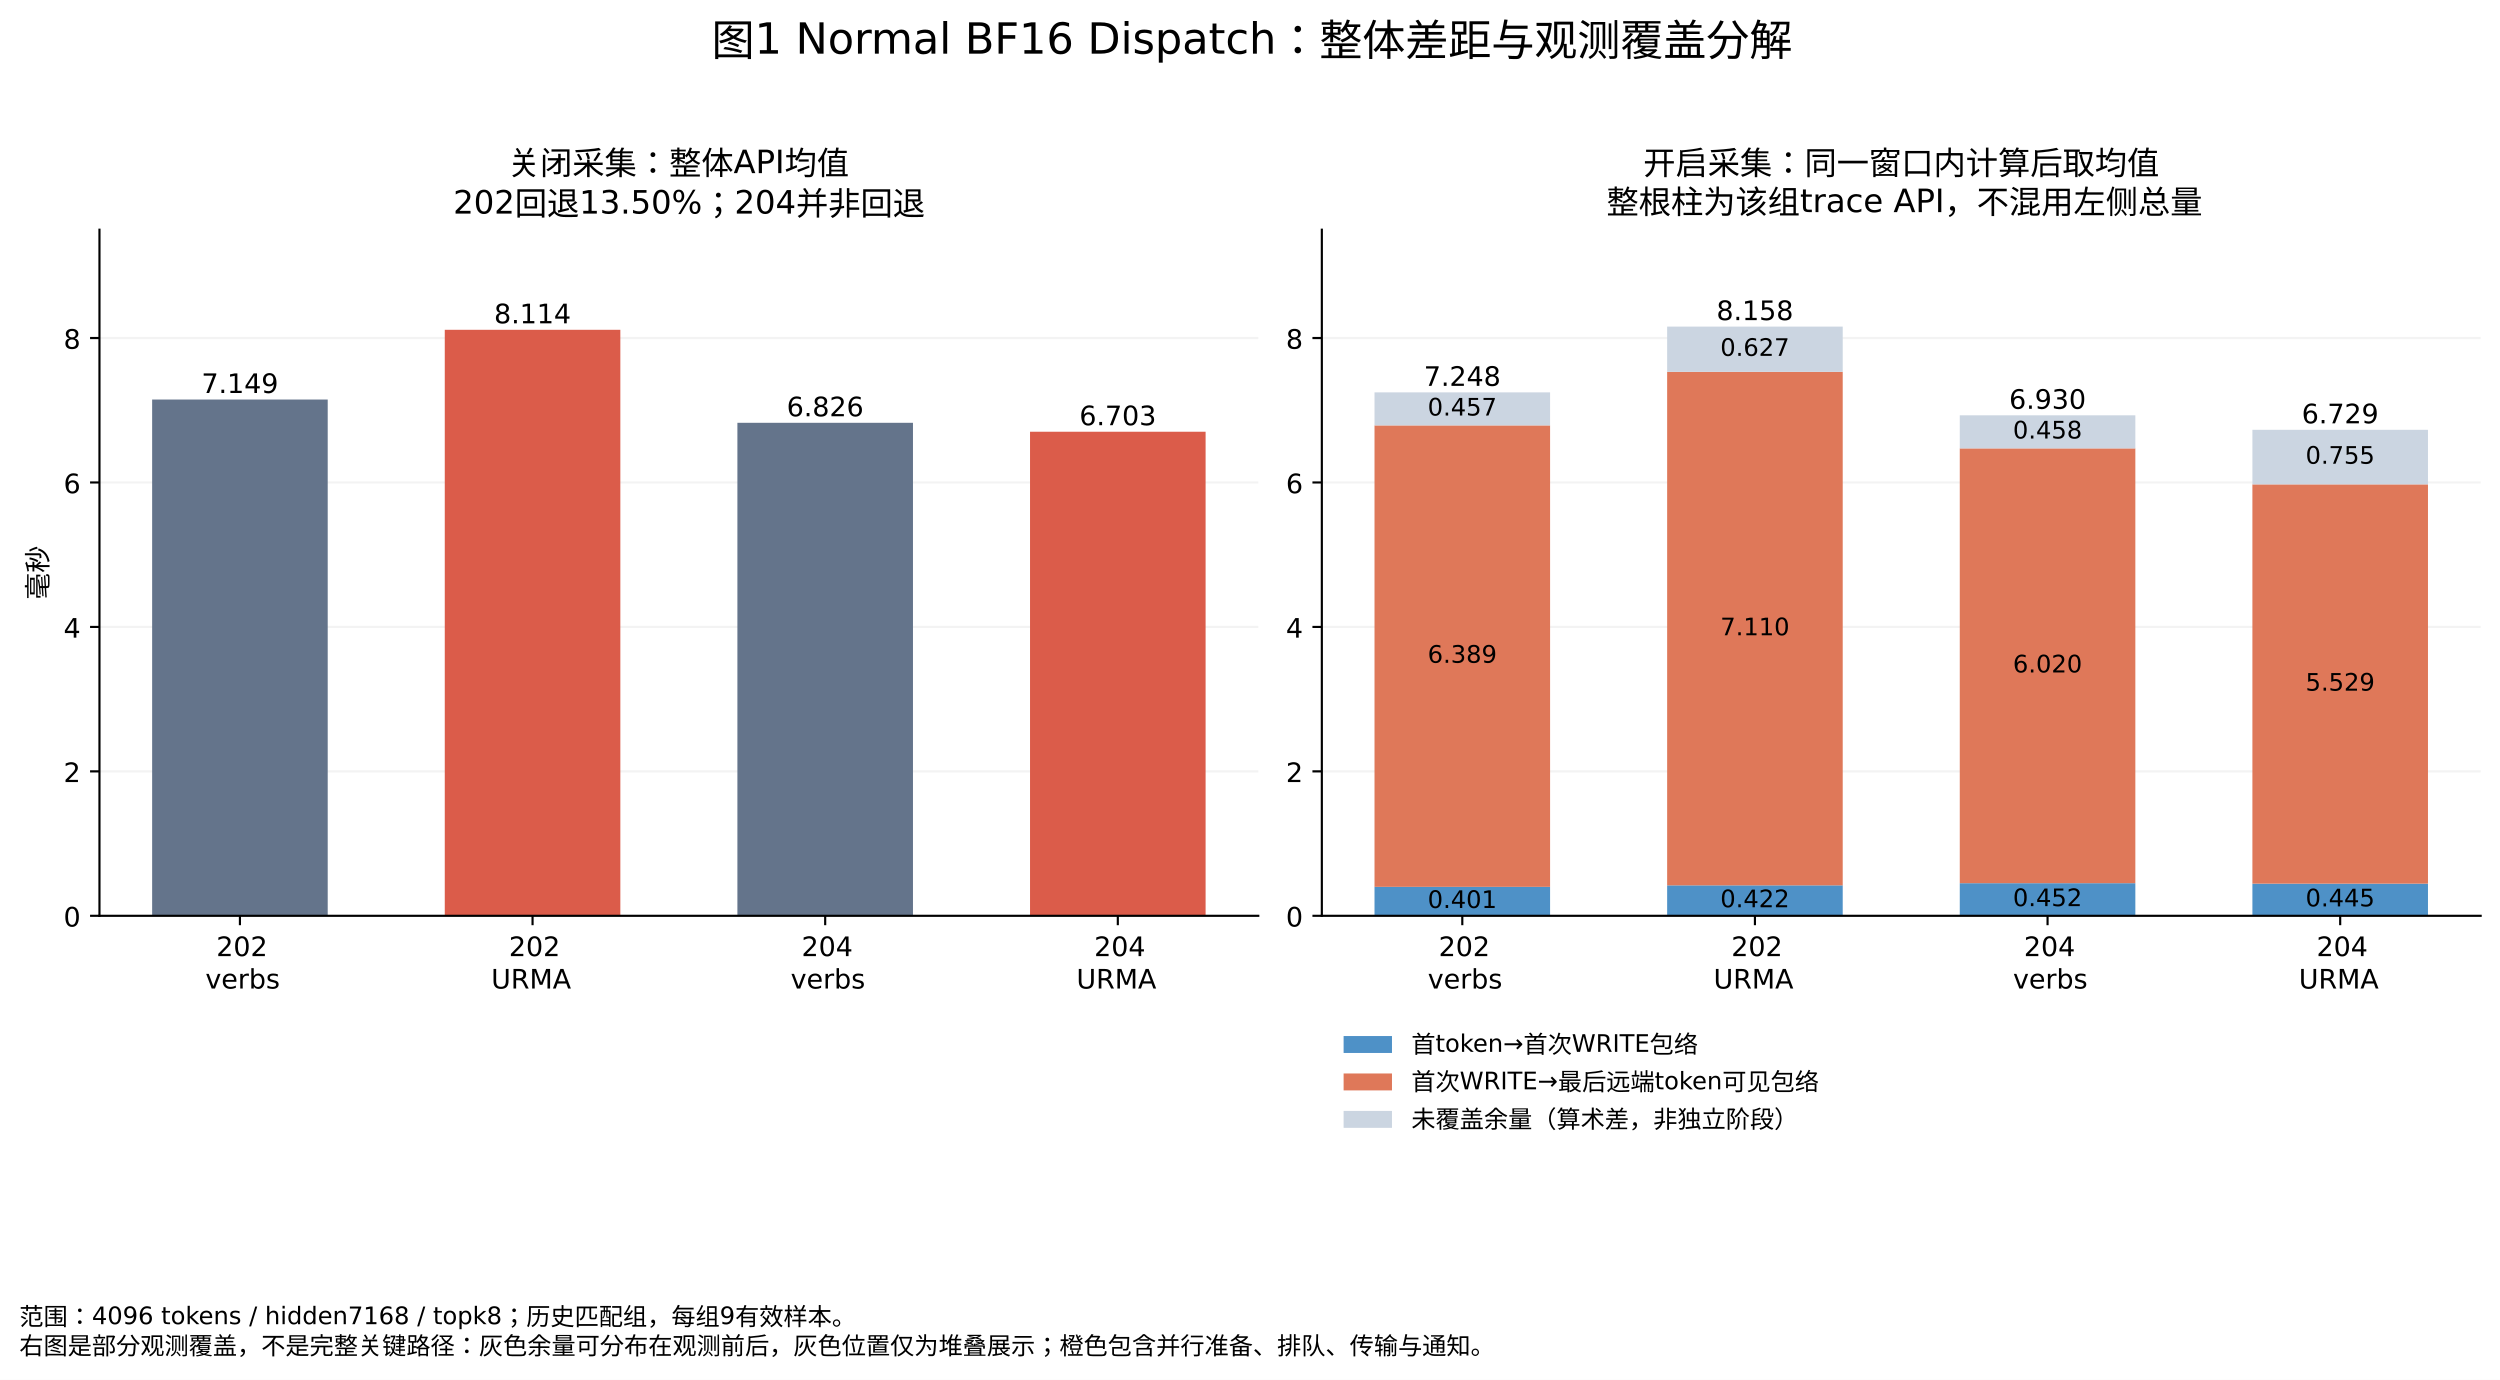
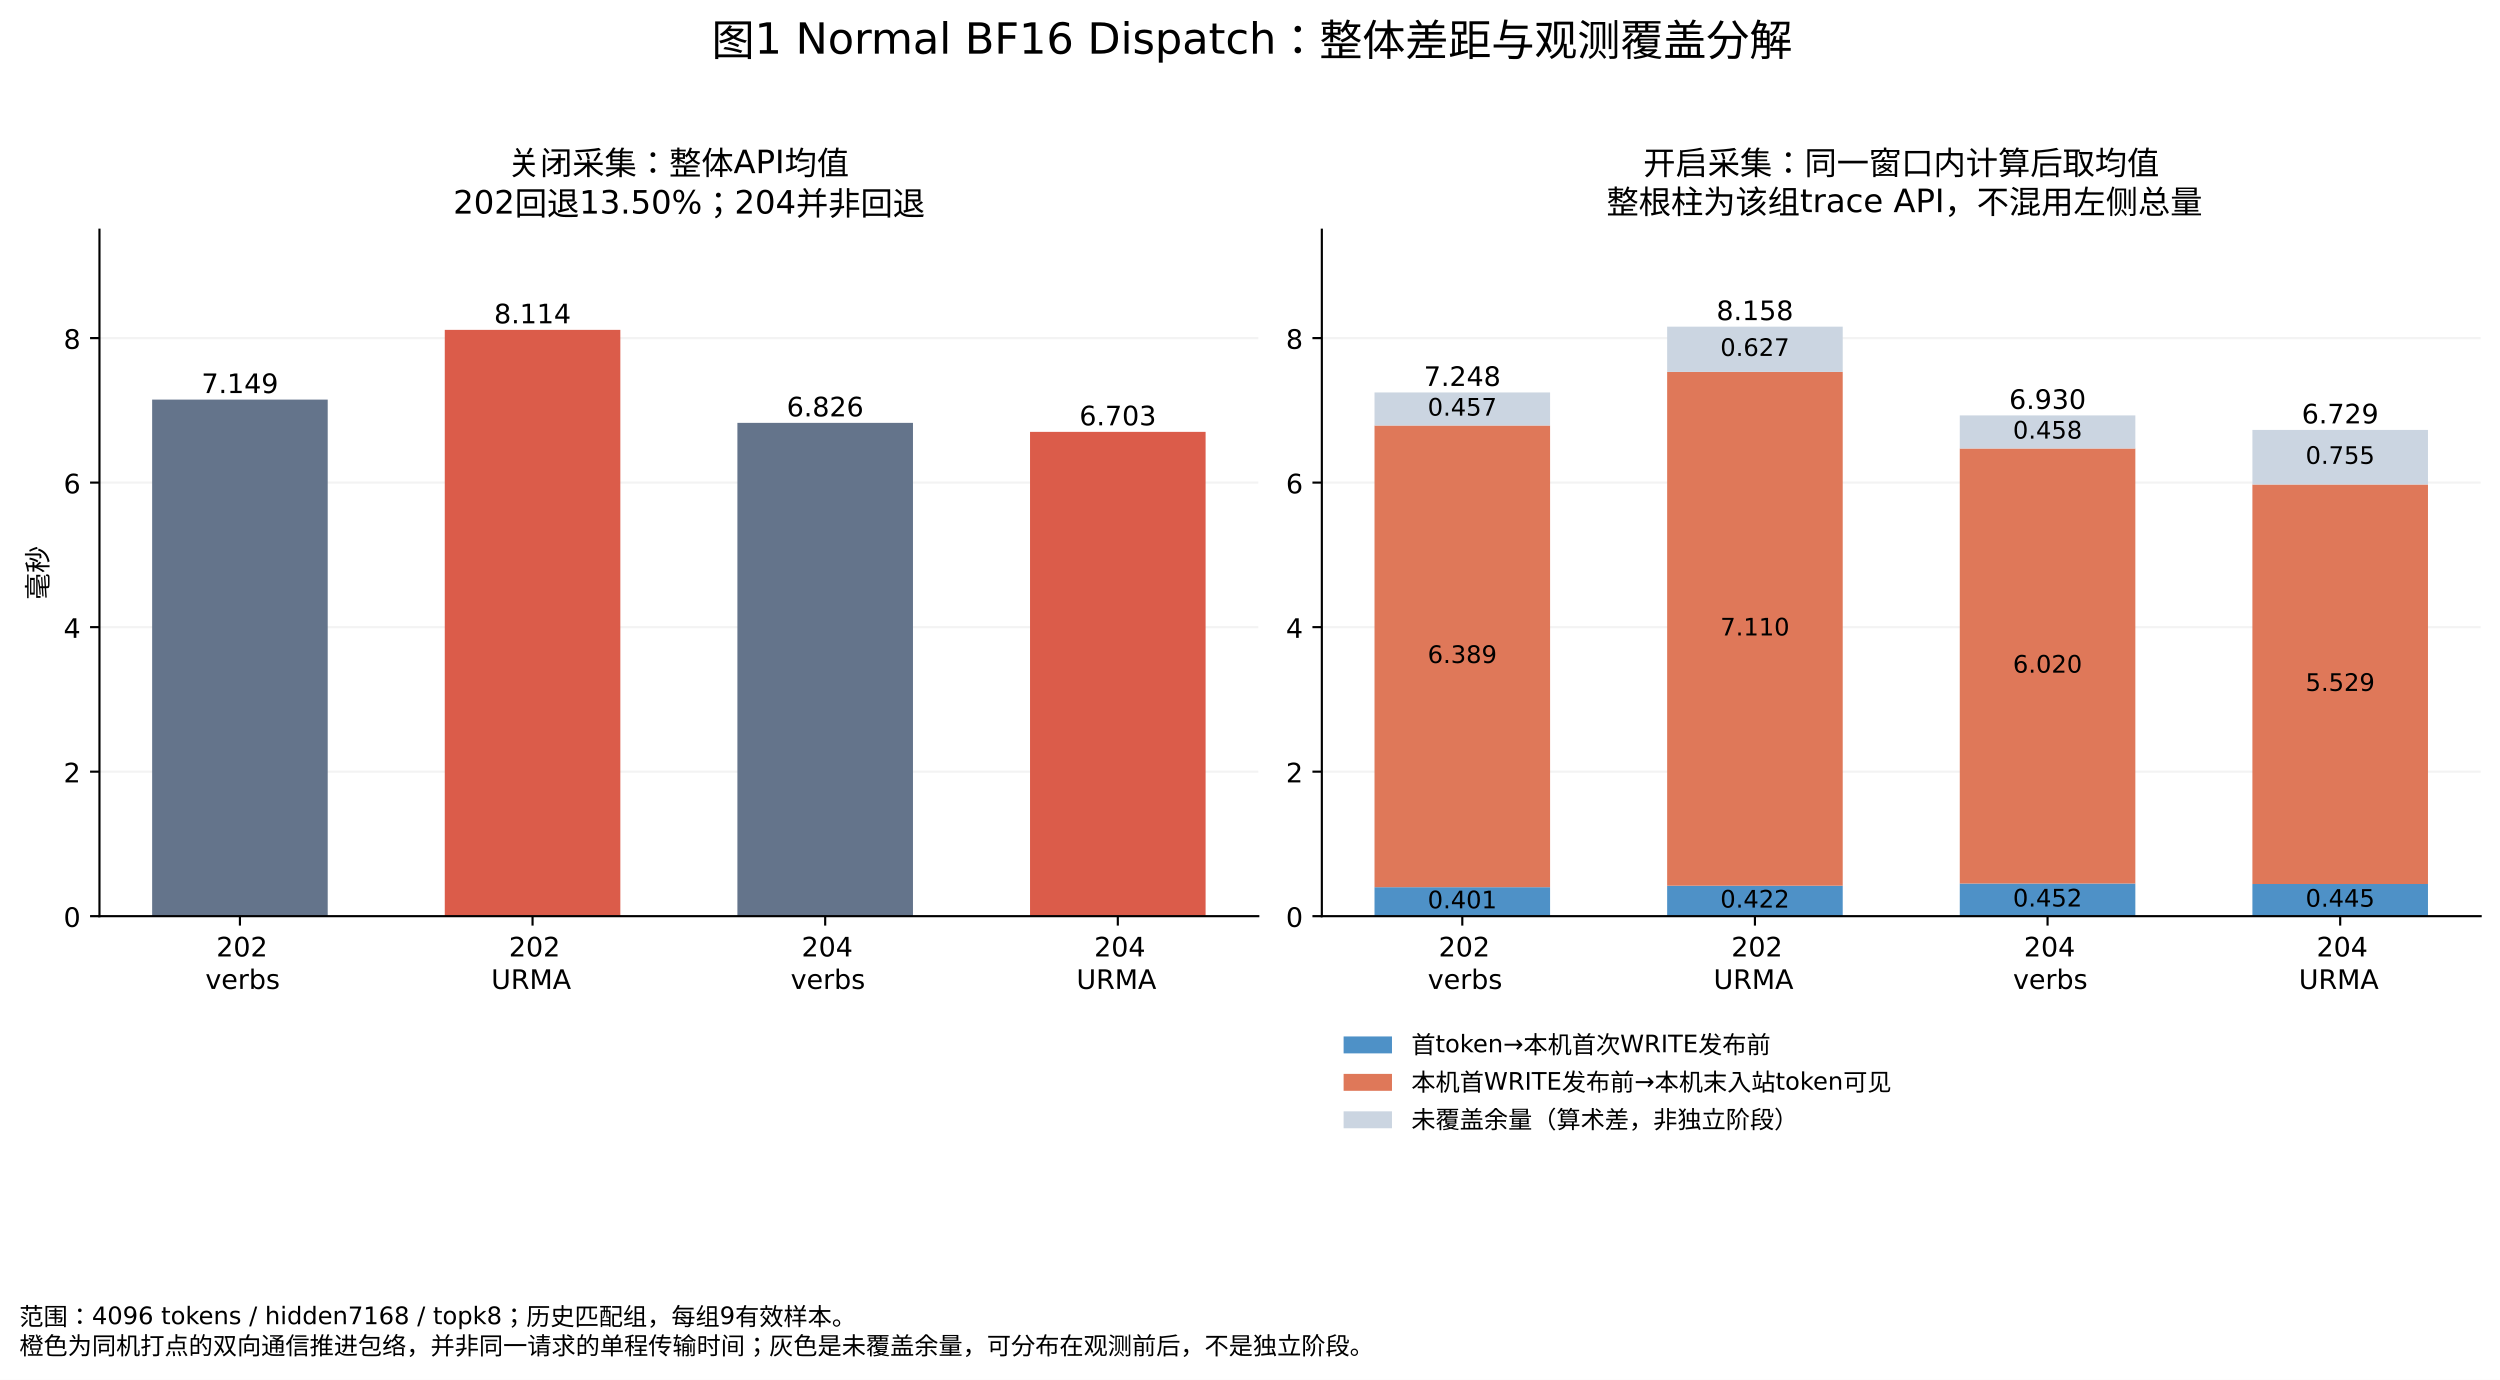
<svg xmlns="http://www.w3.org/2000/svg" xmlns:xlink="http://www.w3.org/1999/xlink" width="930.24pt" height="513.437pt" viewBox="0 0 930.24 513.437" version="1.1">
  <defs>
    <style type="text/css">*{stroke-linejoin: round; stroke-linecap: butt}</style>
  </defs>
  <g id="figure_1">
    <g id="patch_1">
      <path d="M 0 513.437 L 930.24 513.437 L 930.24 0 L 0 0 z " style="fill: #ffffff" />
    </g>
    <g id="axes_1">
      <g id="patch_2">
-         <path d="M 37.01 340.768 L 468.2 340.768 L 468.2 85.472 L 37.01 85.472 z " style="fill: #ffffff" />
+         <path d="M 37.01 340.903 L 468.2 340.903 L 468.2 85.472 L 37.01 85.472 z " style="fill: #ffffff" />
      </g>
      <g id="matplotlib.axis_1">
        <g id="xtick_1">
          <g id="line2d_1">
            <defs>
-               <path id="m083efd11da" d="M 0 0 L 0 3.5 " style="stroke: #000000; stroke-width: 0.8" />
+               <path id="mdc5d3e332b" d="M 0 0 L 0 3.5 " style="stroke: #000000; stroke-width: 0.8" />
            </defs>
            <g>
-               <use xlink:href="#m083efd11da" x="89.275" y="340.768" style="stroke: #000000; stroke-width: 0.8" />
+               <use xlink:href="#mdc5d3e332b" x="89.275" y="340.903" style="stroke: #000000; stroke-width: 0.8" />
            </g>
          </g>
          <g id="text_1">
-             <text style="font: 10px 'Microsoft YaHei', 'SimHei', 'DejaVu Sans', sans-serif" transform="translate(80.47936 355.7616)">202</text>
-             <text style="font: 10px 'Microsoft YaHei', 'SimHei', 'DejaVu Sans', sans-serif" transform="translate(76.4278 367.8401)">verbs</text>
+             <text style="font: 10px 'Microsoft YaHei', 'SimHei', 'DejaVu Sans', sans-serif" transform="translate(80.47936 355.8967)">202</text>
+             <text style="font: 10px 'Microsoft YaHei', 'SimHei', 'DejaVu Sans', sans-serif" transform="translate(76.4278 367.9751)">verbs</text>
          </g>
        </g>
        <g id="xtick_2">
          <g id="line2d_2">
            <g>
-               <use xlink:href="#m083efd11da" x="198.162" y="340.768" style="stroke: #000000; stroke-width: 0.8" />
+               <use xlink:href="#mdc5d3e332b" x="198.162" y="340.903" style="stroke: #000000; stroke-width: 0.8" />
            </g>
          </g>
          <g id="text_2">
-             <text style="font: 10px 'Microsoft YaHei', 'SimHei', 'DejaVu Sans', sans-serif" transform="translate(189.3657 355.7616)">202</text>
-             <text style="font: 10px 'Microsoft YaHei', 'SimHei', 'DejaVu Sans', sans-serif" transform="translate(182.7618 367.8401)">URMA</text>
+             <text style="font: 10px 'Microsoft YaHei', 'SimHei', 'DejaVu Sans', sans-serif" transform="translate(189.3657 355.8967)">202</text>
+             <text style="font: 10px 'Microsoft YaHei', 'SimHei', 'DejaVu Sans', sans-serif" transform="translate(182.7618 367.9751)">URMA</text>
          </g>
        </g>
        <g id="xtick_3">
          <g id="line2d_3">
            <g>
-               <use xlink:href="#m083efd11da" x="307.048" y="340.768" style="stroke: #000000; stroke-width: 0.8" />
+               <use xlink:href="#mdc5d3e332b" x="307.048" y="340.903" style="stroke: #000000; stroke-width: 0.8" />
            </g>
          </g>
          <g id="text_3">
-             <text style="font: 10px 'Microsoft YaHei', 'SimHei', 'DejaVu Sans', sans-serif" transform="translate(298.2521 355.7616)">204</text>
-             <text style="font: 10px 'Microsoft YaHei', 'SimHei', 'DejaVu Sans', sans-serif" transform="translate(294.2005 367.8401)">verbs</text>
+             <text style="font: 10px 'Microsoft YaHei', 'SimHei', 'DejaVu Sans', sans-serif" transform="translate(298.2521 355.8967)">204</text>
+             <text style="font: 10px 'Microsoft YaHei', 'SimHei', 'DejaVu Sans', sans-serif" transform="translate(294.2005 367.9751)">verbs</text>
          </g>
        </g>
        <g id="xtick_4">
          <g id="line2d_4">
            <g>
-               <use xlink:href="#m083efd11da" x="415.935" y="340.768" style="stroke: #000000; stroke-width: 0.8" />
+               <use xlink:href="#mdc5d3e332b" x="415.935" y="340.903" style="stroke: #000000; stroke-width: 0.8" />
            </g>
          </g>
          <g id="text_4">
-             <text style="font: 10px 'Microsoft YaHei', 'SimHei', 'DejaVu Sans', sans-serif" transform="translate(407.1385 355.7616)">204</text>
-             <text style="font: 10px 'Microsoft YaHei', 'SimHei', 'DejaVu Sans', sans-serif" transform="translate(400.5345 367.8401)">URMA</text>
+             <text style="font: 10px 'Microsoft YaHei', 'SimHei', 'DejaVu Sans', sans-serif" transform="translate(407.1385 355.8967)">204</text>
+             <text style="font: 10px 'Microsoft YaHei', 'SimHei', 'DejaVu Sans', sans-serif" transform="translate(400.5345 367.9751)">URMA</text>
          </g>
        </g>
      </g>
      <g id="matplotlib.axis_2">
        <g id="ytick_1">
          <g id="line2d_5">
-             <path d="M 37.01 340.768 L 468.2 340.768 " clip-path="url(#pe649878b93)" style="fill: none; stroke: #b0b0b0; stroke-opacity: 0.15; stroke-width: 0.8; stroke-linecap: square" />
+             <path d="M 37.01 340.903 L 468.2 340.903 " clip-path="url(#pafc1b93854)" style="fill: none; stroke: #b0b0b0; stroke-opacity: 0.15; stroke-width: 0.8; stroke-linecap: square" />
          </g>
          <g id="line2d_6">
            <defs>
-               <path id="mc6849c9583" d="M 0 0 L -3.5 0 " style="stroke: #000000; stroke-width: 0.8" />
+               <path id="m7290013255" d="M 0 0 L -3.5 0 " style="stroke: #000000; stroke-width: 0.8" />
            </defs>
            <g>
-               <use xlink:href="#mc6849c9583" x="37.01" y="340.768" style="stroke: #000000; stroke-width: 0.8" />
+               <use xlink:href="#m7290013255" x="37.01" y="340.903" style="stroke: #000000; stroke-width: 0.8" />
            </g>
          </g>
          <g id="text_5">
-             <text style="font: 10px 'Microsoft YaHei', 'SimHei', 'DejaVu Sans', sans-serif; text-anchor: end" x="30.01" y="344.765" transform="rotate(-0 30.01 344.7648)">0</text>
+             <text style="font: 10px 'Microsoft YaHei', 'SimHei', 'DejaVu Sans', sans-serif; text-anchor: end" x="30.01" y="344.9" transform="rotate(-0 30.01 344.8998)">0</text>
          </g>
        </g>
        <g id="ytick_2">
          <g id="line2d_7">
-             <path d="M 37.01 287.021 L 468.2 287.021 " clip-path="url(#pe649878b93)" style="fill: none; stroke: #b0b0b0; stroke-opacity: 0.15; stroke-width: 0.8; stroke-linecap: square" />
+             <path d="M 37.01 287.128 L 468.2 287.128 " clip-path="url(#pafc1b93854)" style="fill: none; stroke: #b0b0b0; stroke-opacity: 0.15; stroke-width: 0.8; stroke-linecap: square" />
          </g>
          <g id="line2d_8">
            <g>
-               <use xlink:href="#mc6849c9583" x="37.01" y="287.021" style="stroke: #000000; stroke-width: 0.8" />
+               <use xlink:href="#m7290013255" x="37.01" y="287.128" style="stroke: #000000; stroke-width: 0.8" />
            </g>
          </g>
          <g id="text_6">
-             <text style="font: 10px 'Microsoft YaHei', 'SimHei', 'DejaVu Sans', sans-serif; text-anchor: end" x="30.01" y="291.018" transform="rotate(-0 30.01 291.0183)">2</text>
+             <text style="font: 10px 'Microsoft YaHei', 'SimHei', 'DejaVu Sans', sans-serif; text-anchor: end" x="30.01" y="291.125" transform="rotate(-0 30.01 291.1249)">2</text>
          </g>
        </g>
        <g id="ytick_3">
          <g id="line2d_9">
-             <path d="M 37.01 233.275 L 468.2 233.275 " clip-path="url(#pe649878b93)" style="fill: none; stroke: #b0b0b0; stroke-opacity: 0.15; stroke-width: 0.8; stroke-linecap: square" />
+             <path d="M 37.01 233.353 L 468.2 233.353 " clip-path="url(#pafc1b93854)" style="fill: none; stroke: #b0b0b0; stroke-opacity: 0.15; stroke-width: 0.8; stroke-linecap: square" />
          </g>
          <g id="line2d_10">
            <g>
-               <use xlink:href="#mc6849c9583" x="37.01" y="233.275" style="stroke: #000000; stroke-width: 0.8" />
+               <use xlink:href="#m7290013255" x="37.01" y="233.353" style="stroke: #000000; stroke-width: 0.8" />
            </g>
          </g>
          <g id="text_7">
-             <text style="font: 10px 'Microsoft YaHei', 'SimHei', 'DejaVu Sans', sans-serif; text-anchor: end" x="30.01" y="237.272" transform="rotate(-0 30.01 237.2719)">4</text>
+             <text style="font: 10px 'Microsoft YaHei', 'SimHei', 'DejaVu Sans', sans-serif; text-anchor: end" x="30.01" y="237.35" transform="rotate(-0 30.01 237.35)">4</text>
          </g>
        </g>
        <g id="ytick_4">
          <g id="line2d_11">
-             <path d="M 37.01 179.529 L 468.2 179.529 " clip-path="url(#pe649878b93)" style="fill: none; stroke: #b0b0b0; stroke-opacity: 0.15; stroke-width: 0.8; stroke-linecap: square" />
+             <path d="M 37.01 179.578 L 468.2 179.578 " clip-path="url(#pafc1b93854)" style="fill: none; stroke: #b0b0b0; stroke-opacity: 0.15; stroke-width: 0.8; stroke-linecap: square" />
          </g>
          <g id="line2d_12">
            <g>
-               <use xlink:href="#mc6849c9583" x="37.01" y="179.529" style="stroke: #000000; stroke-width: 0.8" />
+               <use xlink:href="#m7290013255" x="37.01" y="179.578" style="stroke: #000000; stroke-width: 0.8" />
            </g>
          </g>
          <g id="text_8">
-             <text style="font: 10px 'Microsoft YaHei', 'SimHei', 'DejaVu Sans', sans-serif; text-anchor: end" x="30.01" y="183.525" transform="rotate(-0 30.01 183.5254)">6</text>
+             <text style="font: 10px 'Microsoft YaHei', 'SimHei', 'DejaVu Sans', sans-serif; text-anchor: end" x="30.01" y="183.575" transform="rotate(-0 30.01 183.5752)">6</text>
          </g>
        </g>
        <g id="ytick_5">
          <g id="line2d_13">
-             <path d="M 37.01 125.782 L 468.2 125.782 " clip-path="url(#pe649878b93)" style="fill: none; stroke: #b0b0b0; stroke-opacity: 0.15; stroke-width: 0.8; stroke-linecap: square" />
+             <path d="M 37.01 125.803 L 468.2 125.803 " clip-path="url(#pafc1b93854)" style="fill: none; stroke: #b0b0b0; stroke-opacity: 0.15; stroke-width: 0.8; stroke-linecap: square" />
          </g>
          <g id="line2d_14">
            <g>
-               <use xlink:href="#mc6849c9583" x="37.01" y="125.782" style="stroke: #000000; stroke-width: 0.8" />
+               <use xlink:href="#m7290013255" x="37.01" y="125.803" style="stroke: #000000; stroke-width: 0.8" />
            </g>
          </g>
          <g id="text_9">
-             <text style="font: 10px 'Microsoft YaHei', 'SimHei', 'DejaVu Sans', sans-serif; text-anchor: end" x="30.01" y="129.779" transform="rotate(-0 30.01 129.779)">8</text>
+             <text style="font: 10px 'Microsoft YaHei', 'SimHei', 'DejaVu Sans', sans-serif; text-anchor: end" x="30.01" y="129.8" transform="rotate(-0 30.01 129.8003)">8</text>
          </g>
        </g>
        <g id="text_10">
-           <text style="font: 10px 'Microsoft YaHei', 'SimHei', 'DejaVu Sans', sans-serif; text-anchor: middle" x="17.66" y="213.12" transform="rotate(-90 17.66 213.1201)">毫秒</text>
+           <text style="font: 10px 'Microsoft YaHei', 'SimHei', 'DejaVu Sans', sans-serif; text-anchor: middle" x="17.66" y="213.188" transform="rotate(-90 17.66 213.1876)">毫秒</text>
        </g>
      </g>
      <g id="patch_3">
-         <path d="M 56.61 340.768 L 121.941 340.768 L 121.941 148.658 L 56.61 148.658 z " clip-path="url(#pe649878b93)" style="fill: #64748b" />
+         <path d="M 56.61 340.903 L 121.941 340.903 L 121.941 148.692 L 56.61 148.692 z " clip-path="url(#pafc1b93854)" style="fill: #64748b" />
      </g>
      <g id="patch_4">
-         <path d="M 165.496 340.768 L 230.828 340.768 L 230.828 122.72 L 165.496 122.72 z " clip-path="url(#pe649878b93)" style="fill: #db5c4a" />
+         <path d="M 165.496 340.903 L 230.828 340.903 L 230.828 122.74 L 165.496 122.74 z " clip-path="url(#pafc1b93854)" style="fill: #db5c4a" />
      </g>
      <g id="patch_5">
-         <path d="M 274.382 340.768 L 339.714 340.768 L 339.714 157.321 L 274.382 157.321 z " clip-path="url(#pe649878b93)" style="fill: #64748b" />
+         <path d="M 274.382 340.903 L 339.714 340.903 L 339.714 157.359 L 274.382 157.359 z " clip-path="url(#pafc1b93854)" style="fill: #64748b" />
      </g>
      <g id="patch_6">
-         <path d="M 383.269 340.768 L 448.6 340.768 L 448.6 160.648 L 383.269 160.648 z " clip-path="url(#pe649878b93)" style="fill: #db5c4a" />
+         <path d="M 383.269 340.903 L 448.6 340.903 L 448.6 160.687 L 383.269 160.687 z " clip-path="url(#pafc1b93854)" style="fill: #db5c4a" />
      </g>
      <g id="patch_7">
-         <path d="M 37.01 340.768 L 37.01 85.472 " style="fill: none; stroke: #000000; stroke-width: 0.8; stroke-linejoin: miter; stroke-linecap: square" />
+         <path d="M 37.01 340.903 L 37.01 85.472 " style="fill: none; stroke: #000000; stroke-width: 0.8; stroke-linejoin: miter; stroke-linecap: square" />
      </g>
      <g id="patch_8">
-         <path d="M 37.01 340.768 L 468.2 340.768 " style="fill: none; stroke: #000000; stroke-width: 0.8; stroke-linejoin: miter; stroke-linecap: square" />
+         <path d="M 37.01 340.903 L 468.2 340.903 " style="fill: none; stroke: #000000; stroke-width: 0.8; stroke-linejoin: miter; stroke-linecap: square" />
      </g>
      <g id="text_11">
-         <text style="font: 10px 'Microsoft YaHei', 'SimHei', 'DejaVu Sans', sans-serif; text-anchor: middle" x="89.275" y="146.24" transform="rotate(-0 89.27545 146.2395)">7.149</text>
+         <text style="font: 10px 'Microsoft YaHei', 'SimHei', 'DejaVu Sans', sans-serif; text-anchor: middle" x="89.275" y="146.272" transform="rotate(-0 89.27545 146.2717)">7.149</text>
      </g>
      <g id="text_12">
-         <text style="font: 10px 'Microsoft YaHei', 'SimHei', 'DejaVu Sans', sans-serif; text-anchor: middle" x="198.162" y="120.301" transform="rotate(-0 198.1618 120.3013)">8.114</text>
+         <text style="font: 10px 'Microsoft YaHei', 'SimHei', 'DejaVu Sans', sans-serif; text-anchor: middle" x="198.162" y="120.32" transform="rotate(-0 198.1618 120.3198)">8.114</text>
      </g>
      <g id="text_13">
-         <text style="font: 10px 'Microsoft YaHei', 'SimHei', 'DejaVu Sans', sans-serif; text-anchor: middle" x="307.048" y="154.902" transform="rotate(-0 307.0482 154.9024)">6.826</text>
+         <text style="font: 10px 'Microsoft YaHei', 'SimHei', 'DejaVu Sans', sans-serif; text-anchor: middle" x="307.048" y="154.939" transform="rotate(-0 307.0482 154.9391)">6.826</text>
      </g>
      <g id="text_14">
-         <text style="font: 10px 'Microsoft YaHei', 'SimHei', 'DejaVu Sans', sans-serif; text-anchor: middle" x="415.935" y="158.229" transform="rotate(-0 415.9345 158.229)">6.703</text>
+         <text style="font: 10px 'Microsoft YaHei', 'SimHei', 'DejaVu Sans', sans-serif; text-anchor: middle" x="415.935" y="158.268" transform="rotate(-0 415.9345 158.2675)">6.703</text>
      </g>
      <g id="text_15">
        <text style="font: 12px 'Microsoft YaHei', 'SimHei', 'DejaVu Sans', sans-serif" transform="translate(188.9487 64.97813)">关闭采集：整体API均值</text>
        <text style="font: 12px 'Microsoft YaHei', 'SimHei', 'DejaVu Sans', sans-serif" transform="translate(168.6378 79.47225)">202回退13.50%；204并非回退</text>
      </g>
    </g>
    <g id="axes_2">
      <g id="patch_9">
-         <path d="M 491.85 340.768 L 923.04 340.768 L 923.04 85.472 L 491.85 85.472 z " style="fill: #ffffff" />
+         <path d="M 491.85 340.903 L 923.04 340.903 L 923.04 85.472 L 491.85 85.472 z " style="fill: #ffffff" />
      </g>
      <g id="matplotlib.axis_3">
        <g id="xtick_5">
          <g id="line2d_15">
            <g>
-               <use xlink:href="#m083efd11da" x="544.115" y="340.768" style="stroke: #000000; stroke-width: 0.8" />
+               <use xlink:href="#mdc5d3e332b" x="544.115" y="340.903" style="stroke: #000000; stroke-width: 0.8" />
            </g>
          </g>
          <g id="text_16">
-             <text style="font: 10px 'Microsoft YaHei', 'SimHei', 'DejaVu Sans', sans-serif" transform="translate(535.3194 355.7616)">202</text>
-             <text style="font: 10px 'Microsoft YaHei', 'SimHei', 'DejaVu Sans', sans-serif" transform="translate(531.2678 367.8401)">verbs</text>
+             <text style="font: 10px 'Microsoft YaHei', 'SimHei', 'DejaVu Sans', sans-serif" transform="translate(535.3194 355.8967)">202</text>
+             <text style="font: 10px 'Microsoft YaHei', 'SimHei', 'DejaVu Sans', sans-serif" transform="translate(531.2678 367.9751)">verbs</text>
          </g>
        </g>
        <g id="xtick_6">
          <g id="line2d_16">
            <g>
-               <use xlink:href="#m083efd11da" x="653.002" y="340.768" style="stroke: #000000; stroke-width: 0.8" />
+               <use xlink:href="#mdc5d3e332b" x="653.002" y="340.903" style="stroke: #000000; stroke-width: 0.8" />
            </g>
          </g>
          <g id="text_17">
-             <text style="font: 10px 'Microsoft YaHei', 'SimHei', 'DejaVu Sans', sans-serif" transform="translate(644.2057 355.7616)">202</text>
-             <text style="font: 10px 'Microsoft YaHei', 'SimHei', 'DejaVu Sans', sans-serif" transform="translate(637.6018 367.8401)">URMA</text>
+             <text style="font: 10px 'Microsoft YaHei', 'SimHei', 'DejaVu Sans', sans-serif" transform="translate(644.2057 355.8967)">202</text>
+             <text style="font: 10px 'Microsoft YaHei', 'SimHei', 'DejaVu Sans', sans-serif" transform="translate(637.6018 367.9751)">URMA</text>
          </g>
        </g>
        <g id="xtick_7">
          <g id="line2d_17">
            <g>
-               <use xlink:href="#m083efd11da" x="761.888" y="340.768" style="stroke: #000000; stroke-width: 0.8" />
+               <use xlink:href="#mdc5d3e332b" x="761.888" y="340.903" style="stroke: #000000; stroke-width: 0.8" />
            </g>
          </g>
          <g id="text_18">
-             <text style="font: 10px 'Microsoft YaHei', 'SimHei', 'DejaVu Sans', sans-serif" transform="translate(753.0921 355.7616)">204</text>
-             <text style="font: 10px 'Microsoft YaHei', 'SimHei', 'DejaVu Sans', sans-serif" transform="translate(749.0405 367.8401)">verbs</text>
+             <text style="font: 10px 'Microsoft YaHei', 'SimHei', 'DejaVu Sans', sans-serif" transform="translate(753.0921 355.8967)">204</text>
+             <text style="font: 10px 'Microsoft YaHei', 'SimHei', 'DejaVu Sans', sans-serif" transform="translate(749.0405 367.9751)">verbs</text>
          </g>
        </g>
        <g id="xtick_8">
          <g id="line2d_18">
            <g>
-               <use xlink:href="#m083efd11da" x="870.775" y="340.768" style="stroke: #000000; stroke-width: 0.8" />
+               <use xlink:href="#mdc5d3e332b" x="870.775" y="340.903" style="stroke: #000000; stroke-width: 0.8" />
            </g>
          </g>
          <g id="text_19">
-             <text style="font: 10px 'Microsoft YaHei', 'SimHei', 'DejaVu Sans', sans-serif" transform="translate(861.9785 355.7616)">204</text>
-             <text style="font: 10px 'Microsoft YaHei', 'SimHei', 'DejaVu Sans', sans-serif" transform="translate(855.3745 367.8401)">URMA</text>
+             <text style="font: 10px 'Microsoft YaHei', 'SimHei', 'DejaVu Sans', sans-serif" transform="translate(861.9785 355.8967)">204</text>
+             <text style="font: 10px 'Microsoft YaHei', 'SimHei', 'DejaVu Sans', sans-serif" transform="translate(855.3745 367.9751)">URMA</text>
          </g>
        </g>
      </g>
      <g id="matplotlib.axis_4">
        <g id="ytick_6">
          <g id="line2d_19">
-             <path d="M 491.85 340.768 L 923.04 340.768 " clip-path="url(#pc7d882670d)" style="fill: none; stroke: #b0b0b0; stroke-opacity: 0.15; stroke-width: 0.8; stroke-linecap: square" />
+             <path d="M 491.85 340.903 L 923.04 340.903 " clip-path="url(#p8bcf220017)" style="fill: none; stroke: #b0b0b0; stroke-opacity: 0.15; stroke-width: 0.8; stroke-linecap: square" />
          </g>
          <g id="line2d_20">
            <g>
-               <use xlink:href="#mc6849c9583" x="491.85" y="340.768" style="stroke: #000000; stroke-width: 0.8" />
+               <use xlink:href="#m7290013255" x="491.85" y="340.903" style="stroke: #000000; stroke-width: 0.8" />
            </g>
          </g>
          <g id="text_20">
-             <text style="font: 10px 'Microsoft YaHei', 'SimHei', 'DejaVu Sans', sans-serif; text-anchor: end" x="484.85" y="344.765" transform="rotate(-0 484.85 344.7648)">0</text>
+             <text style="font: 10px 'Microsoft YaHei', 'SimHei', 'DejaVu Sans', sans-serif; text-anchor: end" x="484.85" y="344.9" transform="rotate(-0 484.85 344.8998)">0</text>
          </g>
        </g>
        <g id="ytick_7">
          <g id="line2d_21">
-             <path d="M 491.85 287.021 L 923.04 287.021 " clip-path="url(#pc7d882670d)" style="fill: none; stroke: #b0b0b0; stroke-opacity: 0.15; stroke-width: 0.8; stroke-linecap: square" />
+             <path d="M 491.85 287.128 L 923.04 287.128 " clip-path="url(#p8bcf220017)" style="fill: none; stroke: #b0b0b0; stroke-opacity: 0.15; stroke-width: 0.8; stroke-linecap: square" />
          </g>
          <g id="line2d_22">
            <g>
-               <use xlink:href="#mc6849c9583" x="491.85" y="287.021" style="stroke: #000000; stroke-width: 0.8" />
+               <use xlink:href="#m7290013255" x="491.85" y="287.128" style="stroke: #000000; stroke-width: 0.8" />
            </g>
          </g>
          <g id="text_21">
-             <text style="font: 10px 'Microsoft YaHei', 'SimHei', 'DejaVu Sans', sans-serif; text-anchor: end" x="484.85" y="291.018" transform="rotate(-0 484.85 291.0183)">2</text>
+             <text style="font: 10px 'Microsoft YaHei', 'SimHei', 'DejaVu Sans', sans-serif; text-anchor: end" x="484.85" y="291.125" transform="rotate(-0 484.85 291.1249)">2</text>
          </g>
        </g>
        <g id="ytick_8">
          <g id="line2d_23">
-             <path d="M 491.85 233.275 L 923.04 233.275 " clip-path="url(#pc7d882670d)" style="fill: none; stroke: #b0b0b0; stroke-opacity: 0.15; stroke-width: 0.8; stroke-linecap: square" />
+             <path d="M 491.85 233.353 L 923.04 233.353 " clip-path="url(#p8bcf220017)" style="fill: none; stroke: #b0b0b0; stroke-opacity: 0.15; stroke-width: 0.8; stroke-linecap: square" />
          </g>
          <g id="line2d_24">
            <g>
-               <use xlink:href="#mc6849c9583" x="491.85" y="233.275" style="stroke: #000000; stroke-width: 0.8" />
+               <use xlink:href="#m7290013255" x="491.85" y="233.353" style="stroke: #000000; stroke-width: 0.8" />
            </g>
          </g>
          <g id="text_22">
-             <text style="font: 10px 'Microsoft YaHei', 'SimHei', 'DejaVu Sans', sans-serif; text-anchor: end" x="484.85" y="237.272" transform="rotate(-0 484.85 237.2719)">4</text>
+             <text style="font: 10px 'Microsoft YaHei', 'SimHei', 'DejaVu Sans', sans-serif; text-anchor: end" x="484.85" y="237.35" transform="rotate(-0 484.85 237.35)">4</text>
          </g>
        </g>
        <g id="ytick_9">
          <g id="line2d_25">
-             <path d="M 491.85 179.529 L 923.04 179.529 " clip-path="url(#pc7d882670d)" style="fill: none; stroke: #b0b0b0; stroke-opacity: 0.15; stroke-width: 0.8; stroke-linecap: square" />
+             <path d="M 491.85 179.578 L 923.04 179.578 " clip-path="url(#p8bcf220017)" style="fill: none; stroke: #b0b0b0; stroke-opacity: 0.15; stroke-width: 0.8; stroke-linecap: square" />
          </g>
          <g id="line2d_26">
            <g>
-               <use xlink:href="#mc6849c9583" x="491.85" y="179.529" style="stroke: #000000; stroke-width: 0.8" />
+               <use xlink:href="#m7290013255" x="491.85" y="179.578" style="stroke: #000000; stroke-width: 0.8" />
            </g>
          </g>
          <g id="text_23">
-             <text style="font: 10px 'Microsoft YaHei', 'SimHei', 'DejaVu Sans', sans-serif; text-anchor: end" x="484.85" y="183.525" transform="rotate(-0 484.85 183.5254)">6</text>
+             <text style="font: 10px 'Microsoft YaHei', 'SimHei', 'DejaVu Sans', sans-serif; text-anchor: end" x="484.85" y="183.575" transform="rotate(-0 484.85 183.5752)">6</text>
          </g>
        </g>
        <g id="ytick_10">
          <g id="line2d_27">
-             <path d="M 491.85 125.782 L 923.04 125.782 " clip-path="url(#pc7d882670d)" style="fill: none; stroke: #b0b0b0; stroke-opacity: 0.15; stroke-width: 0.8; stroke-linecap: square" />
+             <path d="M 491.85 125.803 L 923.04 125.803 " clip-path="url(#p8bcf220017)" style="fill: none; stroke: #b0b0b0; stroke-opacity: 0.15; stroke-width: 0.8; stroke-linecap: square" />
          </g>
          <g id="line2d_28">
            <g>
-               <use xlink:href="#mc6849c9583" x="491.85" y="125.782" style="stroke: #000000; stroke-width: 0.8" />
+               <use xlink:href="#m7290013255" x="491.85" y="125.803" style="stroke: #000000; stroke-width: 0.8" />
            </g>
          </g>
          <g id="text_24">
-             <text style="font: 10px 'Microsoft YaHei', 'SimHei', 'DejaVu Sans', sans-serif; text-anchor: end" x="484.85" y="129.779" transform="rotate(-0 484.85 129.779)">8</text>
+             <text style="font: 10px 'Microsoft YaHei', 'SimHei', 'DejaVu Sans', sans-serif; text-anchor: end" x="484.85" y="129.8" transform="rotate(-0 484.85 129.8003)">8</text>
          </g>
        </g>
      </g>
      <g id="patch_10">
-         <path d="M 511.45 340.768 L 576.781 340.768 L 576.781 329.987 L 511.45 329.987 z " clip-path="url(#pc7d882670d)" style="fill: #4e91c7" />
+         <path d="M 511.45 340.903 L 576.781 340.903 L 576.781 330.116 L 511.45 330.116 z " clip-path="url(#p8bcf220017)" style="fill: #4e91c7" />
      </g>
      <g id="patch_11">
-         <path d="M 620.336 340.768 L 685.668 340.768 L 685.668 329.44 L 620.336 329.44 z " clip-path="url(#pc7d882670d)" style="fill: #4e91c7" />
+         <path d="M 620.336 340.903 L 685.668 340.903 L 685.668 329.569 L 620.336 329.569 z " clip-path="url(#p8bcf220017)" style="fill: #4e91c7" />
      </g>
      <g id="patch_12">
-         <path d="M 729.222 340.768 L 794.554 340.768 L 794.554 328.625 L 729.222 328.625 z " clip-path="url(#pc7d882670d)" style="fill: #4e91c7" />
+         <path d="M 729.222 340.903 L 794.554 340.903 L 794.554 328.753 L 729.222 328.753 z " clip-path="url(#p8bcf220017)" style="fill: #4e91c7" />
      </g>
      <g id="patch_13">
-         <path d="M 838.109 340.768 L 903.44 340.768 L 903.44 328.802 L 838.109 328.802 z " clip-path="url(#pc7d882670d)" style="fill: #4e91c7" />
+         <path d="M 838.109 340.903 L 903.44 340.903 L 903.44 328.931 L 838.109 328.931 z " clip-path="url(#p8bcf220017)" style="fill: #4e91c7" />
      </g>
      <g id="patch_14">
-         <path d="M 511.45 329.987 L 576.781 329.987 L 576.781 158.291 L 511.45 158.291 z " clip-path="url(#pc7d882670d)" style="fill: #df7859" />
+         <path d="M 511.45 330.116 L 576.781 330.116 L 576.781 158.33 L 511.45 158.33 z " clip-path="url(#p8bcf220017)" style="fill: #df7859" />
      </g>
      <g id="patch_15">
-         <path d="M 620.336 329.44 L 685.668 329.44 L 685.668 138.364 L 620.336 138.364 z " clip-path="url(#pc7d882670d)" style="fill: #df7859" />
+         <path d="M 620.336 329.569 L 685.668 329.569 L 685.668 138.392 L 620.336 138.392 z " clip-path="url(#p8bcf220017)" style="fill: #df7859" />
      </g>
      <g id="patch_16">
-         <path d="M 729.222 328.625 L 794.554 328.625 L 794.554 166.84 L 729.222 166.84 z " clip-path="url(#pc7d882670d)" style="fill: #df7859" />
+         <path d="M 729.222 328.753 L 794.554 328.753 L 794.554 166.884 L 729.222 166.884 z " clip-path="url(#p8bcf220017)" style="fill: #df7859" />
      </g>
      <g id="patch_17">
-         <path d="M 838.109 328.802 L 903.44 328.802 L 903.44 180.232 L 838.109 180.232 z " clip-path="url(#pc7d882670d)" style="fill: #df7859" />
+         <path d="M 838.109 328.931 L 903.44 328.931 L 903.44 180.282 L 838.109 180.282 z " clip-path="url(#p8bcf220017)" style="fill: #df7859" />
      </g>
      <g id="patch_18">
-         <path d="M 511.45 158.291 L 576.781 158.291 L 576.781 145.997 L 511.45 145.997 z " clip-path="url(#pc7d882670d)" style="fill: #cbd5e1" />
+         <path d="M 511.45 158.33 L 576.781 158.33 L 576.781 146.029 L 511.45 146.029 z " clip-path="url(#p8bcf220017)" style="fill: #cbd5e1" />
      </g>
      <g id="patch_19">
-         <path d="M 620.336 138.364 L 685.668 138.364 L 685.668 121.527 L 620.336 121.527 z " clip-path="url(#pc7d882670d)" style="fill: #cbd5e1" />
+         <path d="M 620.336 138.392 L 685.668 138.392 L 685.668 121.547 L 620.336 121.547 z " clip-path="url(#p8bcf220017)" style="fill: #cbd5e1" />
      </g>
      <g id="patch_20">
-         <path d="M 729.222 166.84 L 794.554 166.84 L 794.554 154.536 L 729.222 154.536 z " clip-path="url(#pc7d882670d)" style="fill: #cbd5e1" />
+         <path d="M 729.222 166.884 L 794.554 166.884 L 794.554 154.573 L 729.222 154.573 z " clip-path="url(#p8bcf220017)" style="fill: #cbd5e1" />
      </g>
      <g id="patch_21">
-         <path d="M 838.109 180.232 L 903.44 180.232 L 903.44 159.931 L 838.109 159.931 z " clip-path="url(#pc7d882670d)" style="fill: #cbd5e1" />
+         <path d="M 838.109 180.282 L 903.44 180.282 L 903.44 159.971 L 838.109 159.971 z " clip-path="url(#p8bcf220017)" style="fill: #cbd5e1" />
      </g>
      <g id="patch_22">
-         <path d="M 491.85 340.768 L 491.85 85.472 " style="fill: none; stroke: #000000; stroke-width: 0.8; stroke-linejoin: miter; stroke-linecap: square" />
+         <path d="M 491.85 340.903 L 491.85 85.472 " style="fill: none; stroke: #000000; stroke-width: 0.8; stroke-linejoin: miter; stroke-linecap: square" />
      </g>
      <g id="patch_23">
-         <path d="M 491.85 340.768 L 923.04 340.768 " style="fill: none; stroke: #000000; stroke-width: 0.8; stroke-linejoin: miter; stroke-linecap: square" />
+         <path d="M 491.85 340.903 L 923.04 340.903 " style="fill: none; stroke: #000000; stroke-width: 0.8; stroke-linejoin: miter; stroke-linecap: square" />
      </g>
      <g id="text_25">
-         <text style="font: 9px 'Microsoft YaHei', 'SimHei', 'DejaVu Sans', sans-serif; text-anchor: middle" x="544.115" y="337.856" transform="rotate(-0 544.1155 337.856)">0.401</text>
+         <text style="font: 9px 'Microsoft YaHei', 'SimHei', 'DejaVu Sans', sans-serif; text-anchor: middle" x="544.115" y="337.988" transform="rotate(-0 544.1155 337.9882)">0.401</text>
      </g>
      <g id="text_26">
-         <text style="font: 9px 'Microsoft YaHei', 'SimHei', 'DejaVu Sans', sans-serif; text-anchor: middle" x="653.002" y="337.583" transform="rotate(-0 653.0018 337.5826)">0.422</text>
+         <text style="font: 9px 'Microsoft YaHei', 'SimHei', 'DejaVu Sans', sans-serif; text-anchor: middle" x="653.002" y="337.715" transform="rotate(-0 653.0018 337.7146)">0.422</text>
      </g>
      <g id="text_27">
-         <text style="font: 9px 'Microsoft YaHei', 'SimHei', 'DejaVu Sans', sans-serif; text-anchor: middle" x="761.888" y="337.175" transform="rotate(-0 761.8882 337.1748)">0.452</text>
+         <text style="font: 9px 'Microsoft YaHei', 'SimHei', 'DejaVu Sans', sans-serif; text-anchor: middle" x="761.888" y="337.307" transform="rotate(-0 761.8882 337.3066)">0.452</text>
      </g>
      <g id="text_28">
-         <text style="font: 9px 'Microsoft YaHei', 'SimHei', 'DejaVu Sans', sans-serif; text-anchor: middle" x="870.775" y="337.264" transform="rotate(-0 870.7745 337.2636)">0.445</text>
+         <text style="font: 9px 'Microsoft YaHei', 'SimHei', 'DejaVu Sans', sans-serif; text-anchor: middle" x="870.775" y="337.395" transform="rotate(-0 870.7745 337.3954)">0.445</text>
      </g>
      <g id="text_29">
-         <text style="font: 9px 'Microsoft YaHei', 'SimHei', 'DejaVu Sans', sans-serif; text-anchor: middle" x="544.115" y="246.618" transform="rotate(-0 544.1155 246.6178)">6.389</text>
+         <text style="font: 9px 'Microsoft YaHei', 'SimHei', 'DejaVu Sans', sans-serif; text-anchor: middle" x="544.115" y="246.702" transform="rotate(-0 544.1155 246.7017)">6.389</text>
      </g>
      <g id="text_30">
-         <text style="font: 9px 'Microsoft YaHei', 'SimHei', 'DejaVu Sans', sans-serif; text-anchor: middle" x="653.002" y="236.381" transform="rotate(-0 653.0018 236.3807)">7.110</text>
+         <text style="font: 9px 'Microsoft YaHei', 'SimHei', 'DejaVu Sans', sans-serif; text-anchor: middle" x="653.002" y="236.459" transform="rotate(-0 653.0018 236.4591)">7.110</text>
      </g>
      <g id="text_31">
-         <text style="font: 9px 'Microsoft YaHei', 'SimHei', 'DejaVu Sans', sans-serif; text-anchor: middle" x="761.888" y="250.211" transform="rotate(-0 761.8882 250.2111)">6.020</text>
+         <text style="font: 9px 'Microsoft YaHei', 'SimHei', 'DejaVu Sans', sans-serif; text-anchor: middle" x="761.888" y="250.297" transform="rotate(-0 761.8882 250.2969)">6.020</text>
      </g>
      <g id="text_32">
-         <text style="font: 9px 'Microsoft YaHei', 'SimHei', 'DejaVu Sans', sans-serif; text-anchor: middle" x="870.775" y="256.996" transform="rotate(-0 870.7745 256.9958)">5.529</text>
+         <text style="font: 9px 'Microsoft YaHei', 'SimHei', 'DejaVu Sans', sans-serif; text-anchor: middle" x="870.775" y="257.085" transform="rotate(-0 870.7745 257.0852)">5.529</text>
      </g>
      <g id="text_33">
-         <text style="font: 9px 'Microsoft YaHei', 'SimHei', 'DejaVu Sans', sans-serif; text-anchor: middle" x="544.115" y="154.623" transform="rotate(-0 544.1155 154.6229)">0.457</text>
+         <text style="font: 9px 'Microsoft YaHei', 'SimHei', 'DejaVu Sans', sans-serif; text-anchor: middle" x="544.115" y="154.658" transform="rotate(-0 544.1155 154.6581)">0.457</text>
      </g>
      <g id="text_34">
-         <text style="font: 9px 'Microsoft YaHei', 'SimHei', 'DejaVu Sans', sans-serif; text-anchor: middle" x="653.002" y="132.424" transform="rotate(-0 653.0018 132.4242)">0.627</text>
+         <text style="font: 9px 'Microsoft YaHei', 'SimHei', 'DejaVu Sans', sans-serif; text-anchor: middle" x="653.002" y="132.448" transform="rotate(-0 653.0018 132.4478)">0.627</text>
      </g>
      <g id="text_35">
-         <text style="font: 9px 'Microsoft YaHei', 'SimHei', 'DejaVu Sans', sans-serif; text-anchor: middle" x="761.888" y="163.167" transform="rotate(-0 761.8882 163.1669)">0.458</text>
+         <text style="font: 9px 'Microsoft YaHei', 'SimHei', 'DejaVu Sans', sans-serif; text-anchor: middle" x="761.888" y="163.207" transform="rotate(-0 761.8882 163.2067)">0.458</text>
      </g>
      <g id="text_36">
-         <text style="font: 9px 'Microsoft YaHei', 'SimHei', 'DejaVu Sans', sans-serif; text-anchor: middle" x="870.775" y="172.56" transform="rotate(-0 870.7745 172.5604)">0.755</text>
+         <text style="font: 9px 'Microsoft YaHei', 'SimHei', 'DejaVu Sans', sans-serif; text-anchor: middle" x="870.775" y="172.605" transform="rotate(-0 870.7745 172.6051)">0.755</text>
      </g>
      <g id="text_37">
-         <text style="font: 10px 'Microsoft YaHei', 'SimHei', 'DejaVu Sans', sans-serif; text-anchor: middle" x="544.115" y="143.579" transform="rotate(-0 544.1155 143.5787)">7.248</text>
+         <text style="font: 10px 'Microsoft YaHei', 'SimHei', 'DejaVu Sans', sans-serif; text-anchor: middle" x="544.115" y="143.609" transform="rotate(-0 544.1155 143.6094)">7.248</text>
      </g>
      <g id="text_38">
-         <text style="font: 10px 'Microsoft YaHei', 'SimHei', 'DejaVu Sans', sans-serif; text-anchor: middle" x="653.002" y="119.109" transform="rotate(-0 653.0018 119.1089)">8.158</text>
+         <text style="font: 10px 'Microsoft YaHei', 'SimHei', 'DejaVu Sans', sans-serif; text-anchor: middle" x="653.002" y="119.127" transform="rotate(-0 653.0018 119.1267)">8.158</text>
      </g>
      <g id="text_39">
-         <text style="font: 10px 'Microsoft YaHei', 'SimHei', 'DejaVu Sans', sans-serif; text-anchor: middle" x="761.888" y="152.118" transform="rotate(-0 761.8882 152.1177)">6.930</text>
+         <text style="font: 10px 'Microsoft YaHei', 'SimHei', 'DejaVu Sans', sans-serif; text-anchor: middle" x="761.888" y="152.153" transform="rotate(-0 761.8882 152.153)">6.930</text>
      </g>
      <g id="text_40">
-         <text style="font: 10px 'Microsoft YaHei', 'SimHei', 'DejaVu Sans', sans-serif; text-anchor: middle" x="870.775" y="157.513" transform="rotate(-0 870.7745 157.5128)">6.729</text>
+         <text style="font: 10px 'Microsoft YaHei', 'SimHei', 'DejaVu Sans', sans-serif; text-anchor: middle" x="870.775" y="157.551" transform="rotate(-0 870.7745 157.5509)">6.729</text>
      </g>
      <g id="text_41">
        <text style="font: 12px 'Microsoft YaHei', 'SimHei', 'DejaVu Sans', sans-serif" transform="translate(611.445 64.97813)">开启采集：同一窗口内计算后取均值</text>
        <text style="font: 12px 'Microsoft YaHei', 'SimHei', 'DejaVu Sans', sans-serif" transform="translate(597.7575 79.47225)">整根柱为该组trace API，不混用左侧总量</text>
      </g>
      <g id="legend_1">
        <g id="patch_24">
-           <path d="M 499.95 391.804 L 517.95 391.804 L 517.95 385.504 L 499.95 385.504 z " style="fill: #4e91c7" />
+           <path d="M 499.95 391.958 L 517.95 391.958 L 517.95 385.658 L 499.95 385.658 z " style="fill: #4e91c7" />
        </g>
        <g id="text_42">
-           <text style="font: 9px 'Microsoft YaHei', 'SimHei', 'DejaVu Sans', sans-serif; text-anchor: start" x="525.15" y="391.804" transform="rotate(-0 525.15 391.8037)">首token→首次WRITE包络</text>
+           <text style="font: 9px 'Microsoft YaHei', 'SimHei', 'DejaVu Sans', sans-serif; text-anchor: start" x="525.15" y="391.958" transform="rotate(-0 525.15 391.9576)">首token→本机首次WRITE发布前</text>
        </g>
        <g id="patch_25">
-           <path d="M 499.95 405.735 L 517.95 405.735 L 517.95 399.435 L 499.95 399.435 z " style="fill: #df7859" />
+           <path d="M 499.95 405.889 L 517.95 405.889 L 517.95 399.589 L 499.95 399.589 z " style="fill: #df7859" />
        </g>
        <g id="text_43">
-           <text style="font: 9px 'Microsoft YaHei', 'SimHei', 'DejaVu Sans', sans-serif; text-anchor: start" x="525.15" y="405.735" transform="rotate(-0 525.15 405.7354)">首次WRITE→最后远端token可见包络</text>
+           <text style="font: 9px 'Microsoft YaHei', 'SimHei', 'DejaVu Sans', sans-serif; text-anchor: start" x="525.15" y="405.889" transform="rotate(-0 525.15 405.8893)">本机首WRITE发布前→本机末入站token可见</text>
        </g>
        <g id="patch_26">
-           <path d="M 499.95 419.667 L 517.95 419.667 L 517.95 413.367 L 499.95 413.367 z " style="fill: #cbd5e1" />
+           <path d="M 499.95 419.821 L 517.95 419.821 L 517.95 413.521 L 499.95 413.521 z " style="fill: #cbd5e1" />
        </g>
        <g id="text_44">
-           <text style="font: 9px 'Microsoft YaHei', 'SimHei', 'DejaVu Sans', sans-serif; text-anchor: start" x="525.15" y="419.667" transform="rotate(-0 525.15 419.6671)">未覆盖余量（算术差，非独立阶段）</text>
+           <text style="font: 9px 'Microsoft YaHei', 'SimHei', 'DejaVu Sans', sans-serif; text-anchor: start" x="525.15" y="419.821" transform="rotate(-0 525.15 419.821)">未覆盖余量（算术差，非独立阶段）</text>
        </g>
      </g>
    </g>
    <g id="text_45">
      <text style="font: 16px 'Microsoft YaHei', 'SimHei', 'DejaVu Sans', sans-serif; text-anchor: middle" x="465.84" y="20.707" transform="rotate(-0 465.84 20.7075)">图1  Normal BF16 Dispatch：整体差距与观测覆盖分解</text>
    </g>
    <g id="text_46">
      <text style="font: 9px 'Microsoft YaHei', 'SimHei', 'DejaVu Sans', sans-serif" transform="translate(7.2 493.1294)">范围：4096 tokens / hidden7168 / topk8；历史匹配组，每组9有效样本。</text>
-       <text style="font: 9px 'Microsoft YaHei', 'SimHei', 'DejaVu Sans', sans-serif" transform="translate(7.2 504)">右图是部分观测覆盖，不是完整关键路径：灰色余量可分布在观测前后，灰色位置仅为堆叠展示；橙色包含并行准备、排队、传输与通知。</text>
+       <text style="font: 9px 'Microsoft YaHei', 'SimHei', 'DejaVu Sans', sans-serif" transform="translate(7.2 504)">橙色为同机打点的双向通信推进包络，并非同一请求的单程传输时间；灰色是未覆盖余量，可分布在观测前后，不是独立阶段。</text>
    </g>
  </g>
  <defs>
-     <clipPath id="pe649878b93">
-       <rect x="37.01" y="85.472" width="431.19" height="255.296" />
+     <clipPath id="pafc1b93854">
+       <rect x="37.01" y="85.472" width="431.19" height="255.431" />
    </clipPath>
-     <clipPath id="pc7d882670d">
-       <rect x="491.85" y="85.472" width="431.19" height="255.296" />
+     <clipPath id="p8bcf220017">
+       <rect x="491.85" y="85.472" width="431.19" height="255.431" />
    </clipPath>
  </defs>
</svg>
